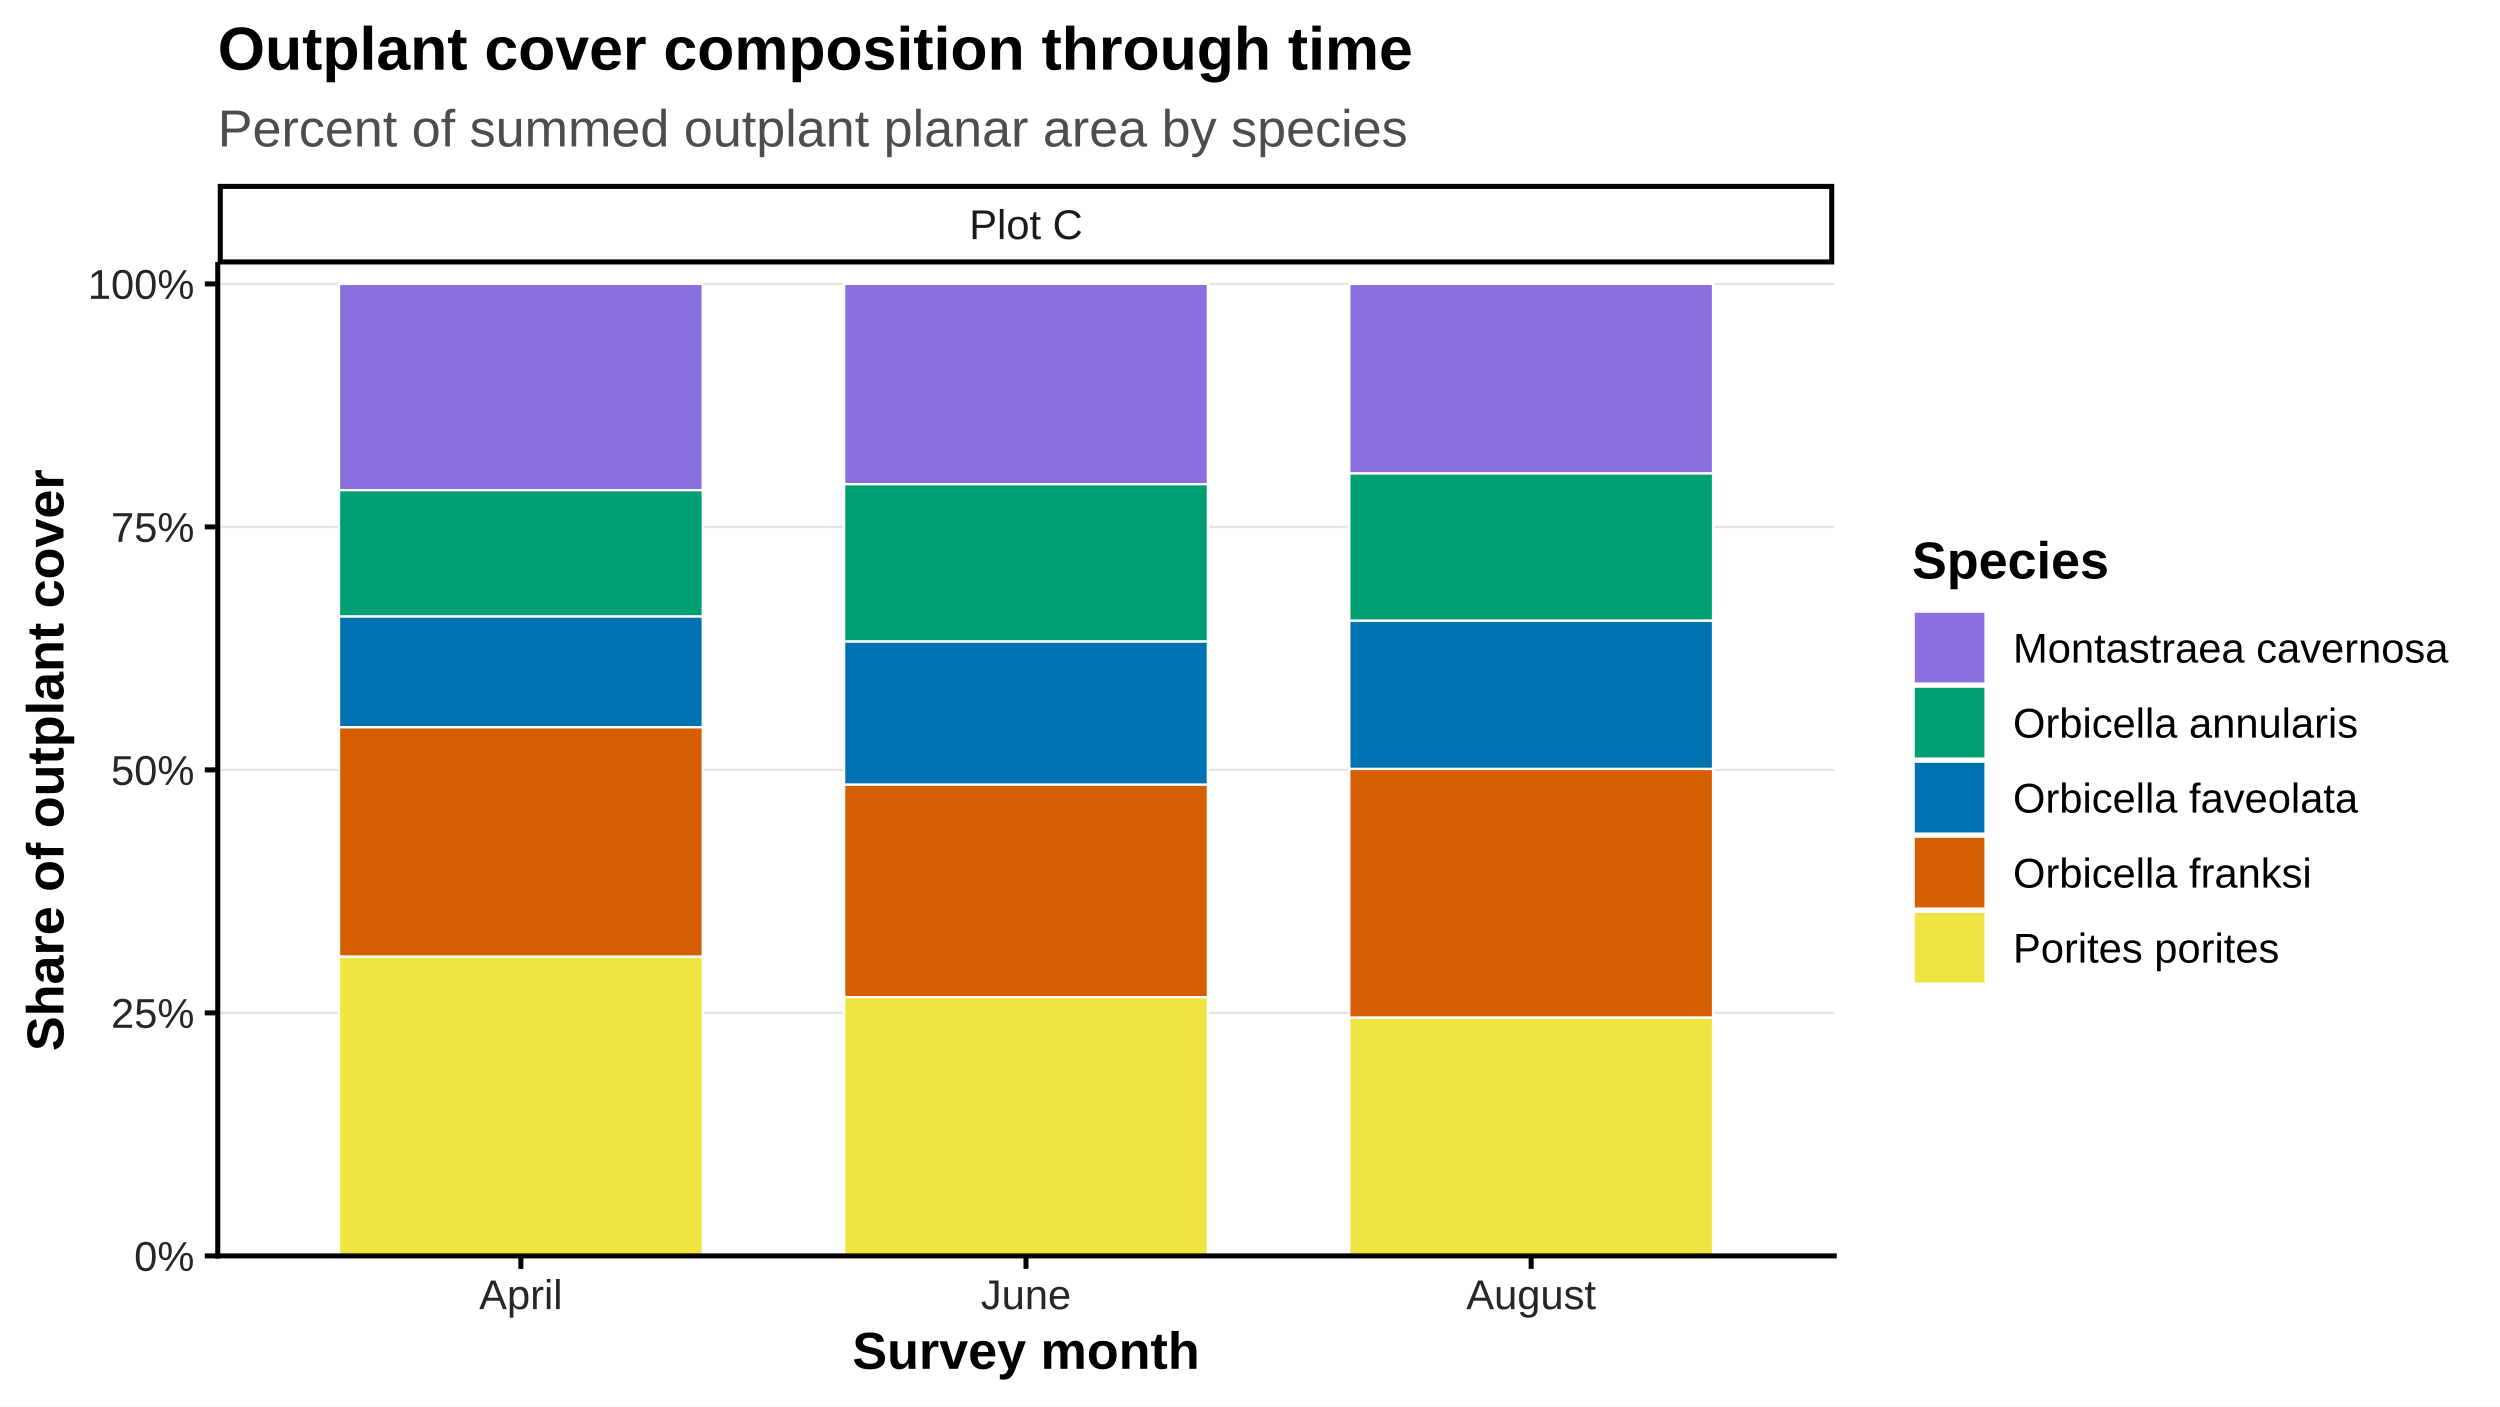
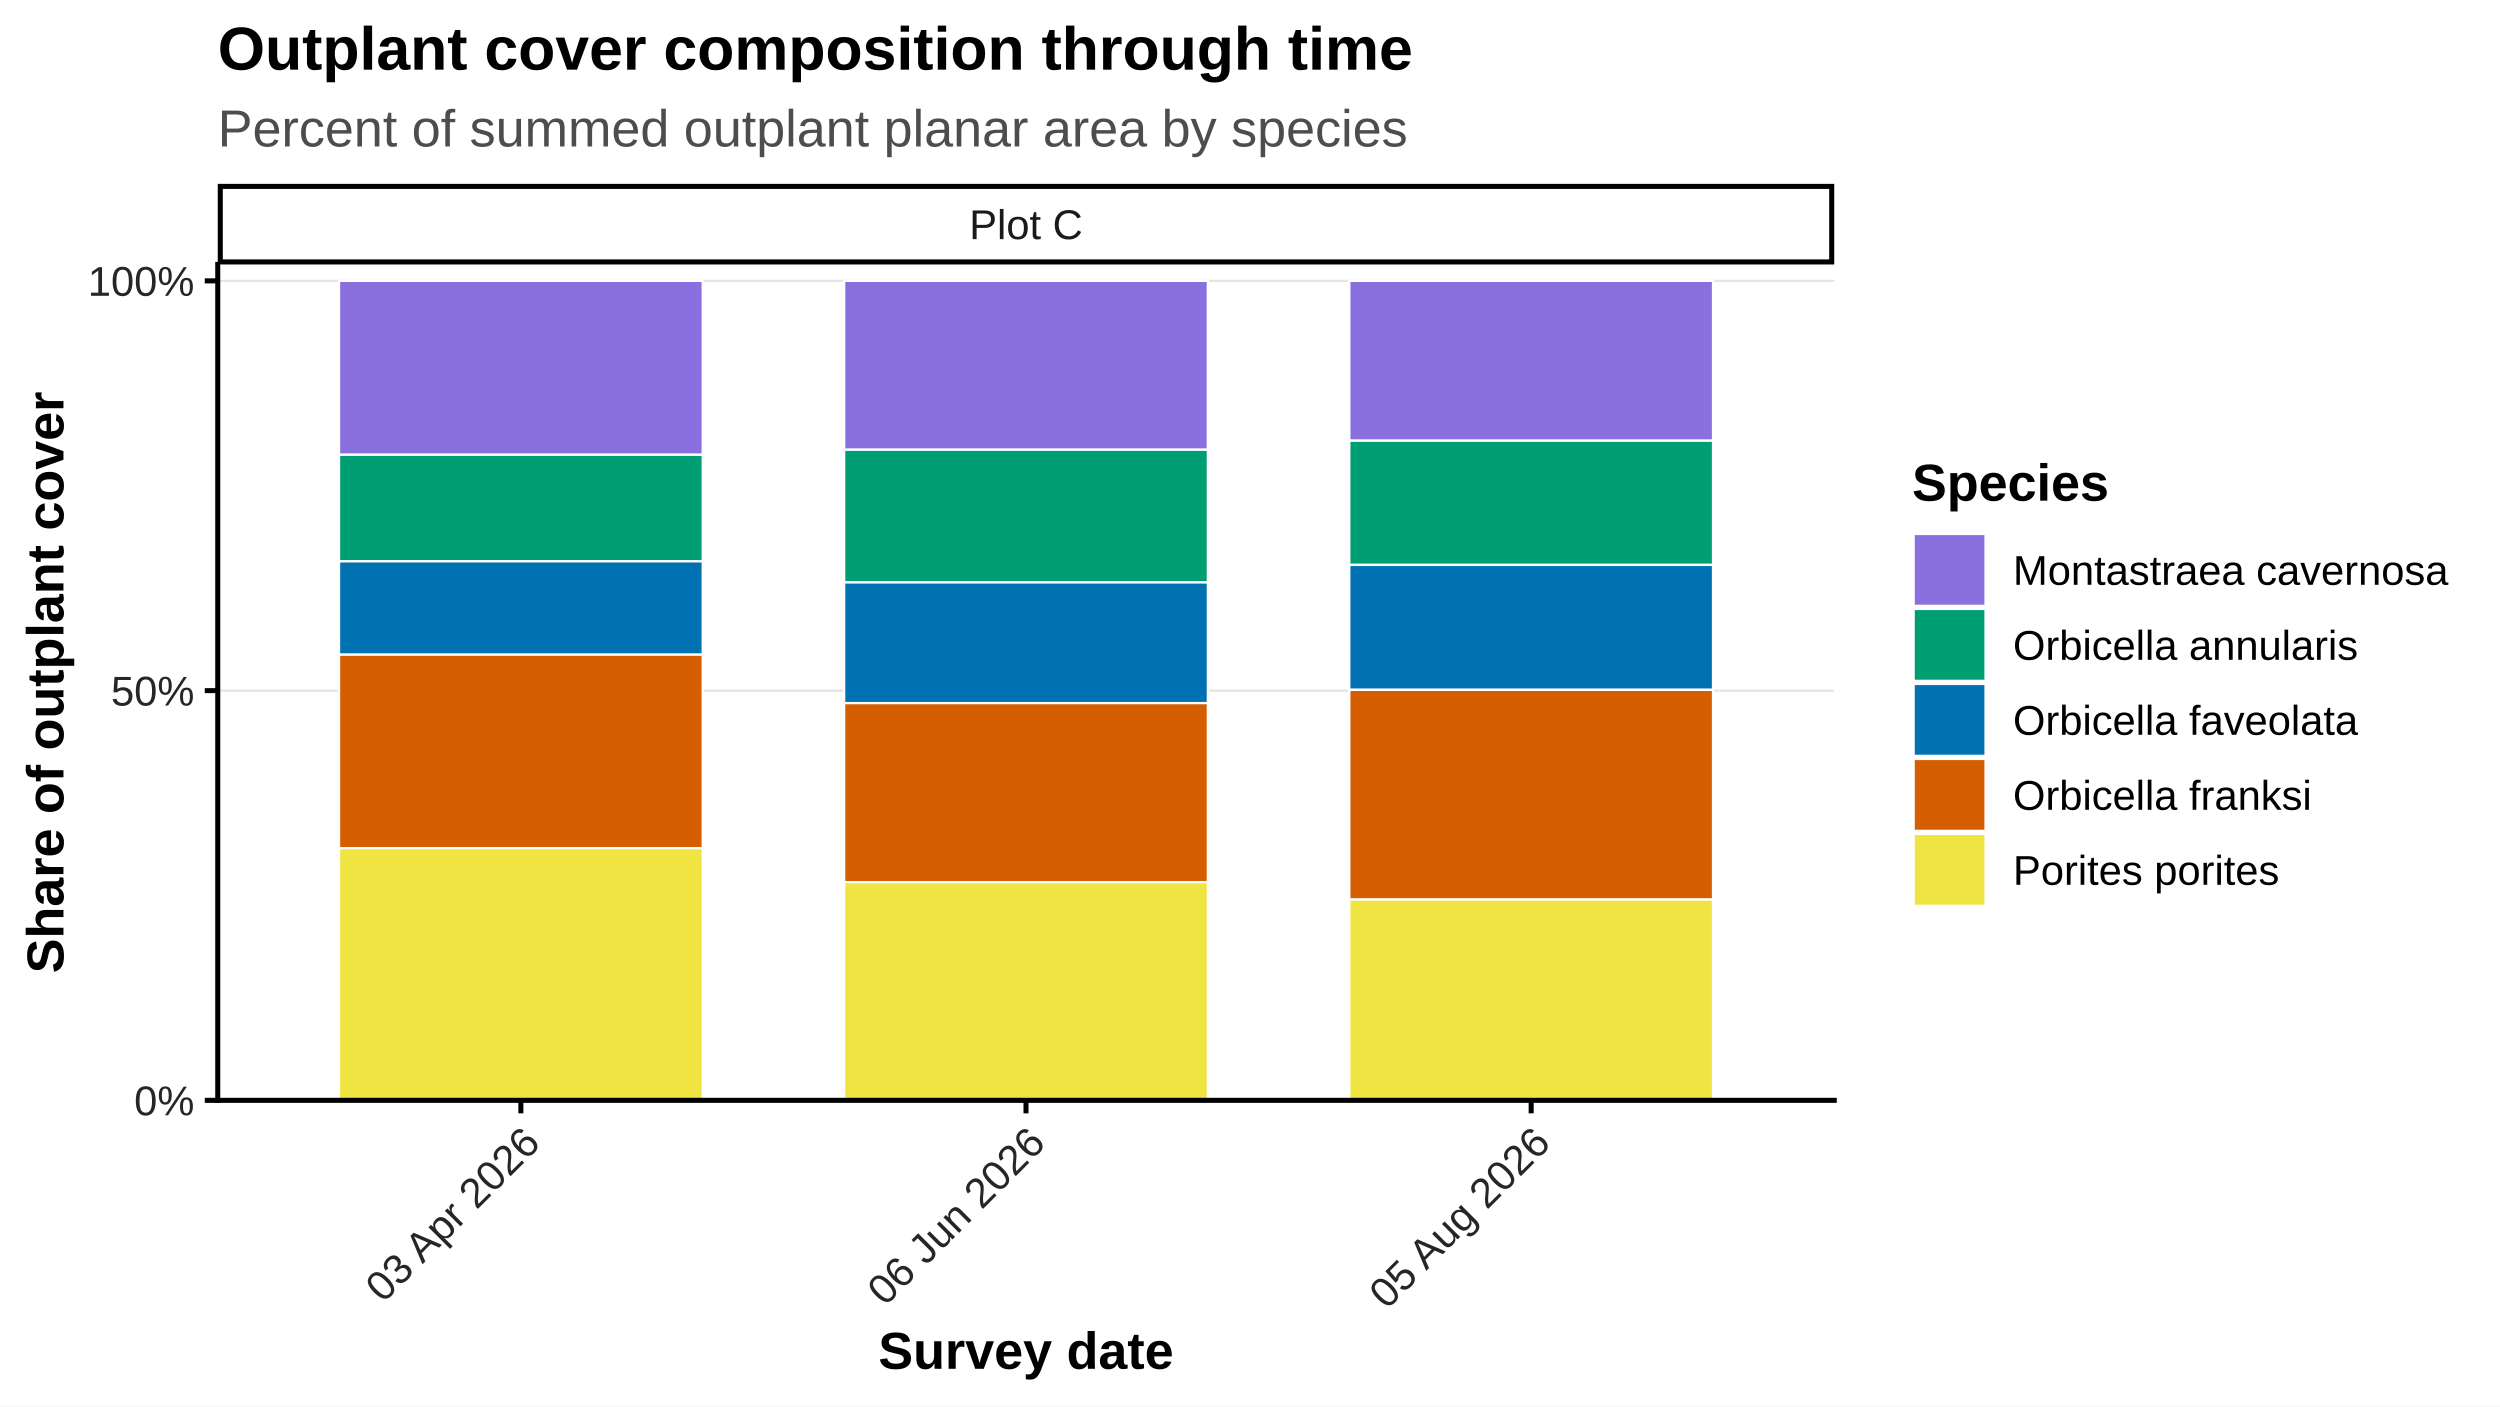
<svg xmlns="http://www.w3.org/2000/svg" class="svglite" width="576.00pt" height="324.00pt" viewBox="0 0 576.00 324.00">
  <defs>
    <style type="text/css">
    .svglite line, .svglite polyline, .svglite polygon, .svglite path, .svglite rect, .svglite circle {
      fill: none;
      stroke: #000000;
      stroke-linecap: round;
      stroke-linejoin: round;
      stroke-miterlimit: 10.00;
    }
    .svglite text {
      white-space: pre;
    }
  </style>
  </defs>
  <rect width="100%" height="100%" style="stroke: none; fill: #FFFFFF;" />
  <defs>
    <clipPath id="cpMC4wMHw1NzYuMDB8MC4wMHwzMjQuMDA=">
      <rect x="0.00" y="0.00" width="576.00" height="324.00" />
    </clipPath>
  </defs>
  <g clip-path="url(#cpMC4wMHw1NzYuMDB8MC4wMHwzMjQuMDA=)">
    <rect x="0.00" y="0.00" width="576.00" height="324.00" style="stroke-width: 1.16; stroke: #FFFFFF; fill: #FFFFFF;" />
  </g>
  <defs>
-     <clipPath id="cpNTAuMTd8NDIyLjYxfDYwLjkzfDI4OS4zNg==">
-       <rect x="50.17" y="60.93" width="372.44" height="228.42" />
+     <clipPath id="cpNTAuMTd8NDIyLjYxfDYwLjkzfDI1My41Mg==">
+       <rect x="50.17" y="60.93" width="372.44" height="192.59" />
    </clipPath>
  </defs>
-   <g clip-path="url(#cpNTAuMTd8NDIyLjYxfDYwLjkzfDI4OS4zNg==)">
-     <rect x="50.17" y="60.93" width="372.44" height="228.42" style="stroke-width: 1.16; stroke: none; fill: #FFFFFF;" />
-     <polyline points="50.17,289.36 422.61,289.36 " style="stroke-width: 0.53; stroke: #E5E5E5; stroke-linecap: butt;" />
-     <polyline points="50.17,233.37 422.61,233.37 " style="stroke-width: 0.53; stroke: #E5E5E5; stroke-linecap: butt;" />
-     <polyline points="50.17,177.38 422.61,177.38 " style="stroke-width: 0.53; stroke: #E5E5E5; stroke-linecap: butt;" />
-     <polyline points="50.17,121.40 422.61,121.40 " style="stroke-width: 0.53; stroke: #E5E5E5; stroke-linecap: butt;" />
-     <polyline points="50.17,65.41 422.61,65.41 " style="stroke-width: 0.53; stroke: #E5E5E5; stroke-linecap: butt;" />
-     <rect x="78.11" y="65.41" width="83.80" height="47.53" style="stroke-width: 0.53; stroke: #FFFFFF; stroke-linecap: butt; stroke-linejoin: miter; fill: #8A6FDF;" />
-     <rect x="78.11" y="112.94" width="83.80" height="29.12" style="stroke-width: 0.53; stroke: #FFFFFF; stroke-linecap: butt; stroke-linejoin: miter; fill: #009E73;" />
-     <rect x="78.11" y="142.06" width="83.80" height="25.51" style="stroke-width: 0.53; stroke: #FFFFFF; stroke-linecap: butt; stroke-linejoin: miter; fill: #0072B2;" />
-     <rect x="78.11" y="167.57" width="83.80" height="52.87" style="stroke-width: 0.53; stroke: #FFFFFF; stroke-linecap: butt; stroke-linejoin: miter; fill: #D55E00;" />
-     <rect x="78.11" y="220.44" width="83.80" height="68.90" style="stroke-width: 0.53; stroke: #FFFFFF; stroke-linecap: butt; stroke-linejoin: miter; fill: #F0E442;" />
-     <rect x="78.11" y="289.34" width="83.80" height="0.014" style="stroke-width: 0.53; stroke: #FFFFFF; stroke-linecap: butt; stroke-linejoin: miter; fill: #7F7F7F;" />
-     <rect x="194.49" y="65.41" width="83.80" height="46.15" style="stroke-width: 0.53; stroke: #FFFFFF; stroke-linecap: butt; stroke-linejoin: miter; fill: #8A6FDF;" />
-     <rect x="194.49" y="111.56" width="83.80" height="36.27" style="stroke-width: 0.53; stroke: #FFFFFF; stroke-linecap: butt; stroke-linejoin: miter; fill: #009E73;" />
-     <rect x="194.49" y="147.82" width="83.80" height="32.98" style="stroke-width: 0.53; stroke: #FFFFFF; stroke-linecap: butt; stroke-linejoin: miter; fill: #0072B2;" />
-     <rect x="194.49" y="180.81" width="83.80" height="48.94" style="stroke-width: 0.53; stroke: #FFFFFF; stroke-linecap: butt; stroke-linejoin: miter; fill: #D55E00;" />
-     <rect x="194.49" y="229.74" width="83.80" height="59.61" style="stroke-width: 0.53; stroke: #FFFFFF; stroke-linecap: butt; stroke-linejoin: miter; fill: #F0E442;" />
-     <rect x="310.88" y="65.41" width="83.80" height="43.68" style="stroke-width: 0.53; stroke: #FFFFFF; stroke-linecap: butt; stroke-linejoin: miter; fill: #8A6FDF;" />
-     <rect x="310.88" y="109.09" width="83.80" height="33.94" style="stroke-width: 0.53; stroke: #FFFFFF; stroke-linecap: butt; stroke-linejoin: miter; fill: #009E73;" />
-     <rect x="310.88" y="143.03" width="83.80" height="34.14" style="stroke-width: 0.53; stroke: #FFFFFF; stroke-linecap: butt; stroke-linejoin: miter; fill: #0072B2;" />
-     <rect x="310.88" y="177.17" width="83.80" height="57.32" style="stroke-width: 0.53; stroke: #FFFFFF; stroke-linecap: butt; stroke-linejoin: miter; fill: #D55E00;" />
-     <rect x="310.88" y="234.49" width="83.80" height="54.86" style="stroke-width: 0.53; stroke: #FFFFFF; stroke-linecap: butt; stroke-linejoin: miter; fill: #F0E442;" />
+   <g clip-path="url(#cpNTAuMTd8NDIyLjYxfDYwLjkzfDI1My41Mg==)">
+     <rect x="50.17" y="60.93" width="372.44" height="192.59" style="stroke-width: 1.16; stroke: none; fill: #FFFFFF;" />
+     <polyline points="50.17,253.52 422.61,253.52 " style="stroke-width: 0.53; stroke: #E5E5E5; stroke-linecap: butt;" />
+     <polyline points="50.17,159.12 422.61,159.12 " style="stroke-width: 0.53; stroke: #E5E5E5; stroke-linecap: butt;" />
+     <polyline points="50.17,64.71 422.61,64.71 " style="stroke-width: 0.53; stroke: #E5E5E5; stroke-linecap: butt;" />
+     <rect x="78.11" y="64.71" width="83.80" height="40.07" style="stroke-width: 0.53; stroke: #FFFFFF; stroke-linecap: butt; stroke-linejoin: miter; fill: #8A6FDF;" />
+     <rect x="78.11" y="104.78" width="83.80" height="24.55" style="stroke-width: 0.53; stroke: #FFFFFF; stroke-linecap: butt; stroke-linejoin: miter; fill: #009E73;" />
+     <rect x="78.11" y="129.33" width="83.80" height="21.51" style="stroke-width: 0.53; stroke: #FFFFFF; stroke-linecap: butt; stroke-linejoin: miter; fill: #0072B2;" />
+     <rect x="78.11" y="150.84" width="83.80" height="44.58" style="stroke-width: 0.53; stroke: #FFFFFF; stroke-linecap: butt; stroke-linejoin: miter; fill: #D55E00;" />
+     <rect x="78.11" y="195.42" width="83.80" height="58.09" style="stroke-width: 0.53; stroke: #FFFFFF; stroke-linecap: butt; stroke-linejoin: miter; fill: #F0E442;" />
+     <rect x="78.11" y="253.51" width="83.80" height="0.012" style="stroke-width: 0.53; stroke: #FFFFFF; stroke-linecap: butt; stroke-linejoin: miter; fill: #7F7F7F;" />
+     <rect x="194.49" y="64.71" width="83.80" height="38.91" style="stroke-width: 0.53; stroke: #FFFFFF; stroke-linecap: butt; stroke-linejoin: miter; fill: #8A6FDF;" />
+     <rect x="194.49" y="103.62" width="83.80" height="30.58" style="stroke-width: 0.53; stroke: #FFFFFF; stroke-linecap: butt; stroke-linejoin: miter; fill: #009E73;" />
+     <rect x="194.49" y="134.19" width="83.80" height="27.81" style="stroke-width: 0.53; stroke: #FFFFFF; stroke-linecap: butt; stroke-linejoin: miter; fill: #0072B2;" />
+     <rect x="194.49" y="162.00" width="83.80" height="41.26" style="stroke-width: 0.53; stroke: #FFFFFF; stroke-linecap: butt; stroke-linejoin: miter; fill: #D55E00;" />
+     <rect x="194.49" y="203.26" width="83.80" height="50.26" style="stroke-width: 0.53; stroke: #FFFFFF; stroke-linecap: butt; stroke-linejoin: miter; fill: #F0E442;" />
+     <rect x="310.88" y="64.71" width="83.80" height="36.83" style="stroke-width: 0.53; stroke: #FFFFFF; stroke-linecap: butt; stroke-linejoin: miter; fill: #8A6FDF;" />
+     <rect x="310.88" y="101.54" width="83.80" height="28.62" style="stroke-width: 0.53; stroke: #FFFFFF; stroke-linecap: butt; stroke-linejoin: miter; fill: #009E73;" />
+     <rect x="310.88" y="130.15" width="83.80" height="28.78" style="stroke-width: 0.53; stroke: #FFFFFF; stroke-linecap: butt; stroke-linejoin: miter; fill: #0072B2;" />
+     <rect x="310.88" y="158.94" width="83.80" height="48.33" style="stroke-width: 0.53; stroke: #FFFFFF; stroke-linecap: butt; stroke-linejoin: miter; fill: #D55E00;" />
+     <rect x="310.88" y="207.26" width="83.80" height="46.26" style="stroke-width: 0.53; stroke: #FFFFFF; stroke-linecap: butt; stroke-linejoin: miter; fill: #F0E442;" />
  </g>
  <g clip-path="url(#cpMC4wMHw1NzYuMDB8MC4wMHwzMjQuMDA=)">
</g>
  <defs>
    <clipPath id="cpNTAuMTd8NDIyLjYxfDQyLjM2fDYwLjkz">
      <rect x="50.17" y="42.36" width="372.44" height="18.57" />
    </clipPath>
  </defs>
  <g clip-path="url(#cpNTAuMTd8NDIyLjYxfDQyLjM2fDYwLjkz)">
    <rect x="50.17" y="42.36" width="372.44" height="18.57" style="stroke-width: 2.33; fill: #FFFFFF;" />
    <text x="236.39" y="55.09" text-anchor="middle" style="font-size: 9.60px;fill: #1A1A1A; font-family: &quot;Arial&quot;;" textLength="26.12px" lengthAdjust="spacingAndGlyphs">Plot C</text>
  </g>
  <g clip-path="url(#cpMC4wMHw1NzYuMDB8MC4wMHwzMjQuMDA=)">
-     <polyline points="50.17,289.36 422.61,289.36 " style="stroke-width: 1.16; stroke-linecap: square;" />
-     <polyline points="120.01,292.35 120.01,289.36 " style="stroke-width: 1.16; stroke-linecap: butt;" />
-     <polyline points="236.39,292.35 236.39,289.36 " style="stroke-width: 1.16; stroke-linecap: butt;" />
-     <polyline points="352.78,292.35 352.78,289.36 " style="stroke-width: 1.16; stroke-linecap: butt;" />
-     <text x="120.01" y="301.62" text-anchor="middle" style="font-size: 9.60px;fill: #262626; font-family: &quot;Arial&quot;;" textLength="19.20px" lengthAdjust="spacingAndGlyphs">April</text>
-     <text x="236.39" y="301.62" text-anchor="middle" style="font-size: 9.60px;fill: #262626; font-family: &quot;Arial&quot;;" textLength="20.80px" lengthAdjust="spacingAndGlyphs">June</text>
-     <text x="352.78" y="301.62" text-anchor="middle" style="font-size: 9.60px;fill: #262626; font-family: &quot;Arial&quot;;" textLength="29.87px" lengthAdjust="spacingAndGlyphs">August</text>
-     <polyline points="50.17,289.36 50.17,60.93 " style="stroke-width: 1.16; stroke-linecap: square;" />
-     <text x="44.79" y="292.80" text-anchor="end" style="font-size: 9.60px;fill: #262626; font-family: &quot;Arial&quot;;" textLength="13.87px" lengthAdjust="spacingAndGlyphs">0%</text>
-     <text x="44.79" y="236.81" text-anchor="end" style="font-size: 9.60px;fill: #262626; font-family: &quot;Arial&quot;;" textLength="19.20px" lengthAdjust="spacingAndGlyphs">25%</text>
-     <text x="44.79" y="180.83" text-anchor="end" style="font-size: 9.60px;fill: #262626; font-family: &quot;Arial&quot;;" textLength="19.20px" lengthAdjust="spacingAndGlyphs">50%</text>
-     <text x="44.79" y="124.84" text-anchor="end" style="font-size: 9.60px;fill: #262626; font-family: &quot;Arial&quot;;" textLength="19.20px" lengthAdjust="spacingAndGlyphs">75%</text>
-     <text x="44.79" y="68.85" text-anchor="end" style="font-size: 9.60px;fill: #262626; font-family: &quot;Arial&quot;;" textLength="24.54px" lengthAdjust="spacingAndGlyphs">100%</text>
-     <polyline points="47.18,289.36 50.17,289.36 " style="stroke-width: 1.16; stroke-linecap: butt;" />
-     <polyline points="47.18,233.37 50.17,233.37 " style="stroke-width: 1.16; stroke-linecap: butt;" />
-     <polyline points="47.18,177.38 50.17,177.38 " style="stroke-width: 1.16; stroke-linecap: butt;" />
-     <polyline points="47.18,121.40 50.17,121.40 " style="stroke-width: 1.16; stroke-linecap: butt;" />
-     <polyline points="47.18,65.41 50.17,65.41 " style="stroke-width: 1.16; stroke-linecap: butt;" />
-     <text x="236.39" y="315.37" text-anchor="middle" style="font-size: 12.00px; font-weight: bold; font-family: &quot;Arial&quot;;" textLength="80.02px" lengthAdjust="spacingAndGlyphs">Survey month</text>
-     <text transform="translate(14.62,175.15) rotate(-90)" text-anchor="middle" style="font-size: 12.00px; font-weight: bold; font-family: &quot;Arial&quot;;" textLength="134.03px" lengthAdjust="spacingAndGlyphs">Share of outplant cover</text>
-     <rect x="434.56" y="117.33" width="135.46" height="115.62" style="stroke-width: 1.16; stroke: none; fill: #FFFFFF;" />
-     <text x="440.54" y="133.28" style="font-size: 12.00px; font-weight: bold; font-family: &quot;Arial&quot;;" textLength="45.37px" lengthAdjust="spacingAndGlyphs">Species</text>
-     <rect x="440.54" y="140.58" width="17.28" height="17.28" style="stroke-width: 1.16; stroke: none; fill: #FFFFFF;" />
-     <rect x="440.90" y="140.93" width="16.57" height="16.57" style="stroke-width: 0.53; stroke: #FFFFFF; stroke-linecap: butt; stroke-linejoin: miter; fill: #8A6FDF;" />
-     <rect x="440.54" y="157.86" width="17.28" height="17.28" style="stroke-width: 1.16; stroke: none; fill: #FFFFFF;" />
-     <rect x="440.90" y="158.21" width="16.57" height="16.57" style="stroke-width: 0.53; stroke: #FFFFFF; stroke-linecap: butt; stroke-linejoin: miter; fill: #009E73;" />
-     <rect x="440.54" y="175.14" width="17.28" height="17.28" style="stroke-width: 1.16; stroke: none; fill: #FFFFFF;" />
-     <rect x="440.90" y="175.49" width="16.57" height="16.57" style="stroke-width: 0.53; stroke: #FFFFFF; stroke-linecap: butt; stroke-linejoin: miter; fill: #0072B2;" />
-     <rect x="440.54" y="192.42" width="17.28" height="17.28" style="stroke-width: 1.16; stroke: none; fill: #FFFFFF;" />
-     <rect x="440.90" y="192.77" width="16.57" height="16.57" style="stroke-width: 0.53; stroke: #FFFFFF; stroke-linecap: butt; stroke-linejoin: miter; fill: #D55E00;" />
-     <rect x="440.54" y="209.70" width="17.28" height="17.28" style="stroke-width: 1.16; stroke: none; fill: #FFFFFF;" />
-     <rect x="440.90" y="210.05" width="16.57" height="16.57" style="stroke-width: 0.53; stroke: #FFFFFF; stroke-linecap: butt; stroke-linejoin: miter; fill: #F0E442;" />
-     <text x="463.80" y="152.66" style="font-size: 9.60px; font-family: &quot;Arial&quot;;" textLength="100.25px" lengthAdjust="spacingAndGlyphs">Montastraea cavernosa</text>
-     <text x="463.80" y="169.94" style="font-size: 9.60px; font-family: &quot;Arial&quot;;" textLength="79.44px" lengthAdjust="spacingAndGlyphs">Orbicella annularis</text>
-     <text x="463.80" y="187.22" style="font-size: 9.60px; font-family: &quot;Arial&quot;;" textLength="79.44px" lengthAdjust="spacingAndGlyphs">Orbicella faveolata</text>
-     <text x="463.80" y="204.50" style="font-size: 9.60px; font-family: &quot;Arial&quot;;" textLength="68.77px" lengthAdjust="spacingAndGlyphs">Orbicella franksi</text>
-     <text x="463.80" y="221.78" style="font-size: 9.60px; font-family: &quot;Arial&quot;;" textLength="61.32px" lengthAdjust="spacingAndGlyphs">Porites porites</text>
+     <polyline points="50.17,253.52 422.61,253.52 " style="stroke-width: 1.16; stroke-linecap: square;" />
+     <polyline points="120.01,256.51 120.01,253.52 " style="stroke-width: 1.16; stroke-linecap: butt;" />
+     <polyline points="236.39,256.51 236.39,253.52 " style="stroke-width: 1.16; stroke-linecap: butt;" />
+     <polyline points="352.78,256.51 352.78,253.52 " style="stroke-width: 1.16; stroke-linecap: butt;" />
+     <text transform="translate(124.87,263.77) rotate(-45)" text-anchor="end" style="font-size: 9.60px;fill: #262626; font-family: &quot;Arial&quot;;" textLength="52.27px" lengthAdjust="spacingAndGlyphs">03 Apr 2026</text>
+     <text transform="translate(241.26,263.77) rotate(-45)" text-anchor="end" style="font-size: 9.60px;fill: #262626; font-family: &quot;Arial&quot;;" textLength="52.80px" lengthAdjust="spacingAndGlyphs">06 Jun 2026</text>
+     <text transform="translate(357.64,263.77) rotate(-45)" text-anchor="end" style="font-size: 9.60px;fill: #262626; font-family: &quot;Arial&quot;;" textLength="54.41px" lengthAdjust="spacingAndGlyphs">05 Aug 2026</text>
+     <polyline points="50.17,253.52 50.17,60.93 " style="stroke-width: 1.16; stroke-linecap: square;" />
+     <text x="44.79" y="256.96" text-anchor="end" style="font-size: 9.60px;fill: #262626; font-family: &quot;Arial&quot;;" textLength="13.87px" lengthAdjust="spacingAndGlyphs">0%</text>
+     <text x="44.79" y="162.56" text-anchor="end" style="font-size: 9.60px;fill: #262626; font-family: &quot;Arial&quot;;" textLength="19.20px" lengthAdjust="spacingAndGlyphs">50%</text>
+     <text x="44.79" y="68.15" text-anchor="end" style="font-size: 9.60px;fill: #262626; font-family: &quot;Arial&quot;;" textLength="24.54px" lengthAdjust="spacingAndGlyphs">100%</text>
+     <polyline points="47.18,253.52 50.17,253.52 " style="stroke-width: 1.16; stroke-linecap: butt;" />
+     <polyline points="47.18,159.12 50.17,159.12 " style="stroke-width: 1.16; stroke-linecap: butt;" />
+     <polyline points="47.18,64.71 50.17,64.71 " style="stroke-width: 1.16; stroke-linecap: butt;" />
+     <text x="236.39" y="315.37" text-anchor="middle" style="font-size: 12.00px; font-weight: bold; font-family: &quot;Arial&quot;;" textLength="68.04px" lengthAdjust="spacingAndGlyphs">Survey date</text>
+     <text transform="translate(14.62,157.23) rotate(-90)" text-anchor="middle" style="font-size: 12.00px; font-weight: bold; font-family: &quot;Arial&quot;;" textLength="134.03px" lengthAdjust="spacingAndGlyphs">Share of outplant cover</text>
+     <rect x="434.56" y="99.42" width="135.46" height="115.62" style="stroke-width: 1.16; stroke: none; fill: #FFFFFF;" />
+     <text x="440.54" y="115.36" style="font-size: 12.00px; font-weight: bold; font-family: &quot;Arial&quot;;" textLength="45.37px" lengthAdjust="spacingAndGlyphs">Species</text>
+     <rect x="440.54" y="122.66" width="17.28" height="17.28" style="stroke-width: 1.16; stroke: none; fill: #FFFFFF;" />
+     <rect x="440.90" y="123.02" width="16.57" height="16.57" style="stroke-width: 0.53; stroke: #FFFFFF; stroke-linecap: butt; stroke-linejoin: miter; fill: #8A6FDF;" />
+     <rect x="440.54" y="139.94" width="17.28" height="17.28" style="stroke-width: 1.16; stroke: none; fill: #FFFFFF;" />
+     <rect x="440.90" y="140.30" width="16.57" height="16.57" style="stroke-width: 0.53; stroke: #FFFFFF; stroke-linecap: butt; stroke-linejoin: miter; fill: #009E73;" />
+     <rect x="440.54" y="157.22" width="17.28" height="17.28" style="stroke-width: 1.16; stroke: none; fill: #FFFFFF;" />
+     <rect x="440.90" y="157.58" width="16.57" height="16.57" style="stroke-width: 0.53; stroke: #FFFFFF; stroke-linecap: butt; stroke-linejoin: miter; fill: #0072B2;" />
+     <rect x="440.54" y="174.50" width="17.28" height="17.28" style="stroke-width: 1.16; stroke: none; fill: #FFFFFF;" />
+     <rect x="440.90" y="174.86" width="16.57" height="16.57" style="stroke-width: 0.53; stroke: #FFFFFF; stroke-linecap: butt; stroke-linejoin: miter; fill: #D55E00;" />
+     <rect x="440.54" y="191.78" width="17.28" height="17.28" style="stroke-width: 1.16; stroke: none; fill: #FFFFFF;" />
+     <rect x="440.90" y="192.14" width="16.57" height="16.57" style="stroke-width: 0.53; stroke: #FFFFFF; stroke-linecap: butt; stroke-linejoin: miter; fill: #F0E442;" />
+     <text x="463.80" y="134.74" style="font-size: 9.60px; font-family: &quot;Arial&quot;;" textLength="100.25px" lengthAdjust="spacingAndGlyphs">Montastraea cavernosa</text>
+     <text x="463.80" y="152.02" style="font-size: 9.60px; font-family: &quot;Arial&quot;;" textLength="79.44px" lengthAdjust="spacingAndGlyphs">Orbicella annularis</text>
+     <text x="463.80" y="169.30" style="font-size: 9.60px; font-family: &quot;Arial&quot;;" textLength="79.44px" lengthAdjust="spacingAndGlyphs">Orbicella faveolata</text>
+     <text x="463.80" y="186.58" style="font-size: 9.60px; font-family: &quot;Arial&quot;;" textLength="68.77px" lengthAdjust="spacingAndGlyphs">Orbicella franksi</text>
+     <text x="463.80" y="203.86" style="font-size: 9.60px; font-family: &quot;Arial&quot;;" textLength="61.32px" lengthAdjust="spacingAndGlyphs">Porites porites</text>
    <text x="50.17" y="33.74" style="font-size: 12.00px;fill: #4D4D4D; font-family: &quot;Arial&quot;;" textLength="274.14px" lengthAdjust="spacingAndGlyphs">Percent of summed outplant planar area by species</text>
    <text x="50.17" y="16.05" style="font-size: 14.00px; font-weight: bold; font-family: &quot;Arial&quot;;" textLength="275.21px" lengthAdjust="spacingAndGlyphs">Outplant cover composition through time</text>
  </g>
</svg>
